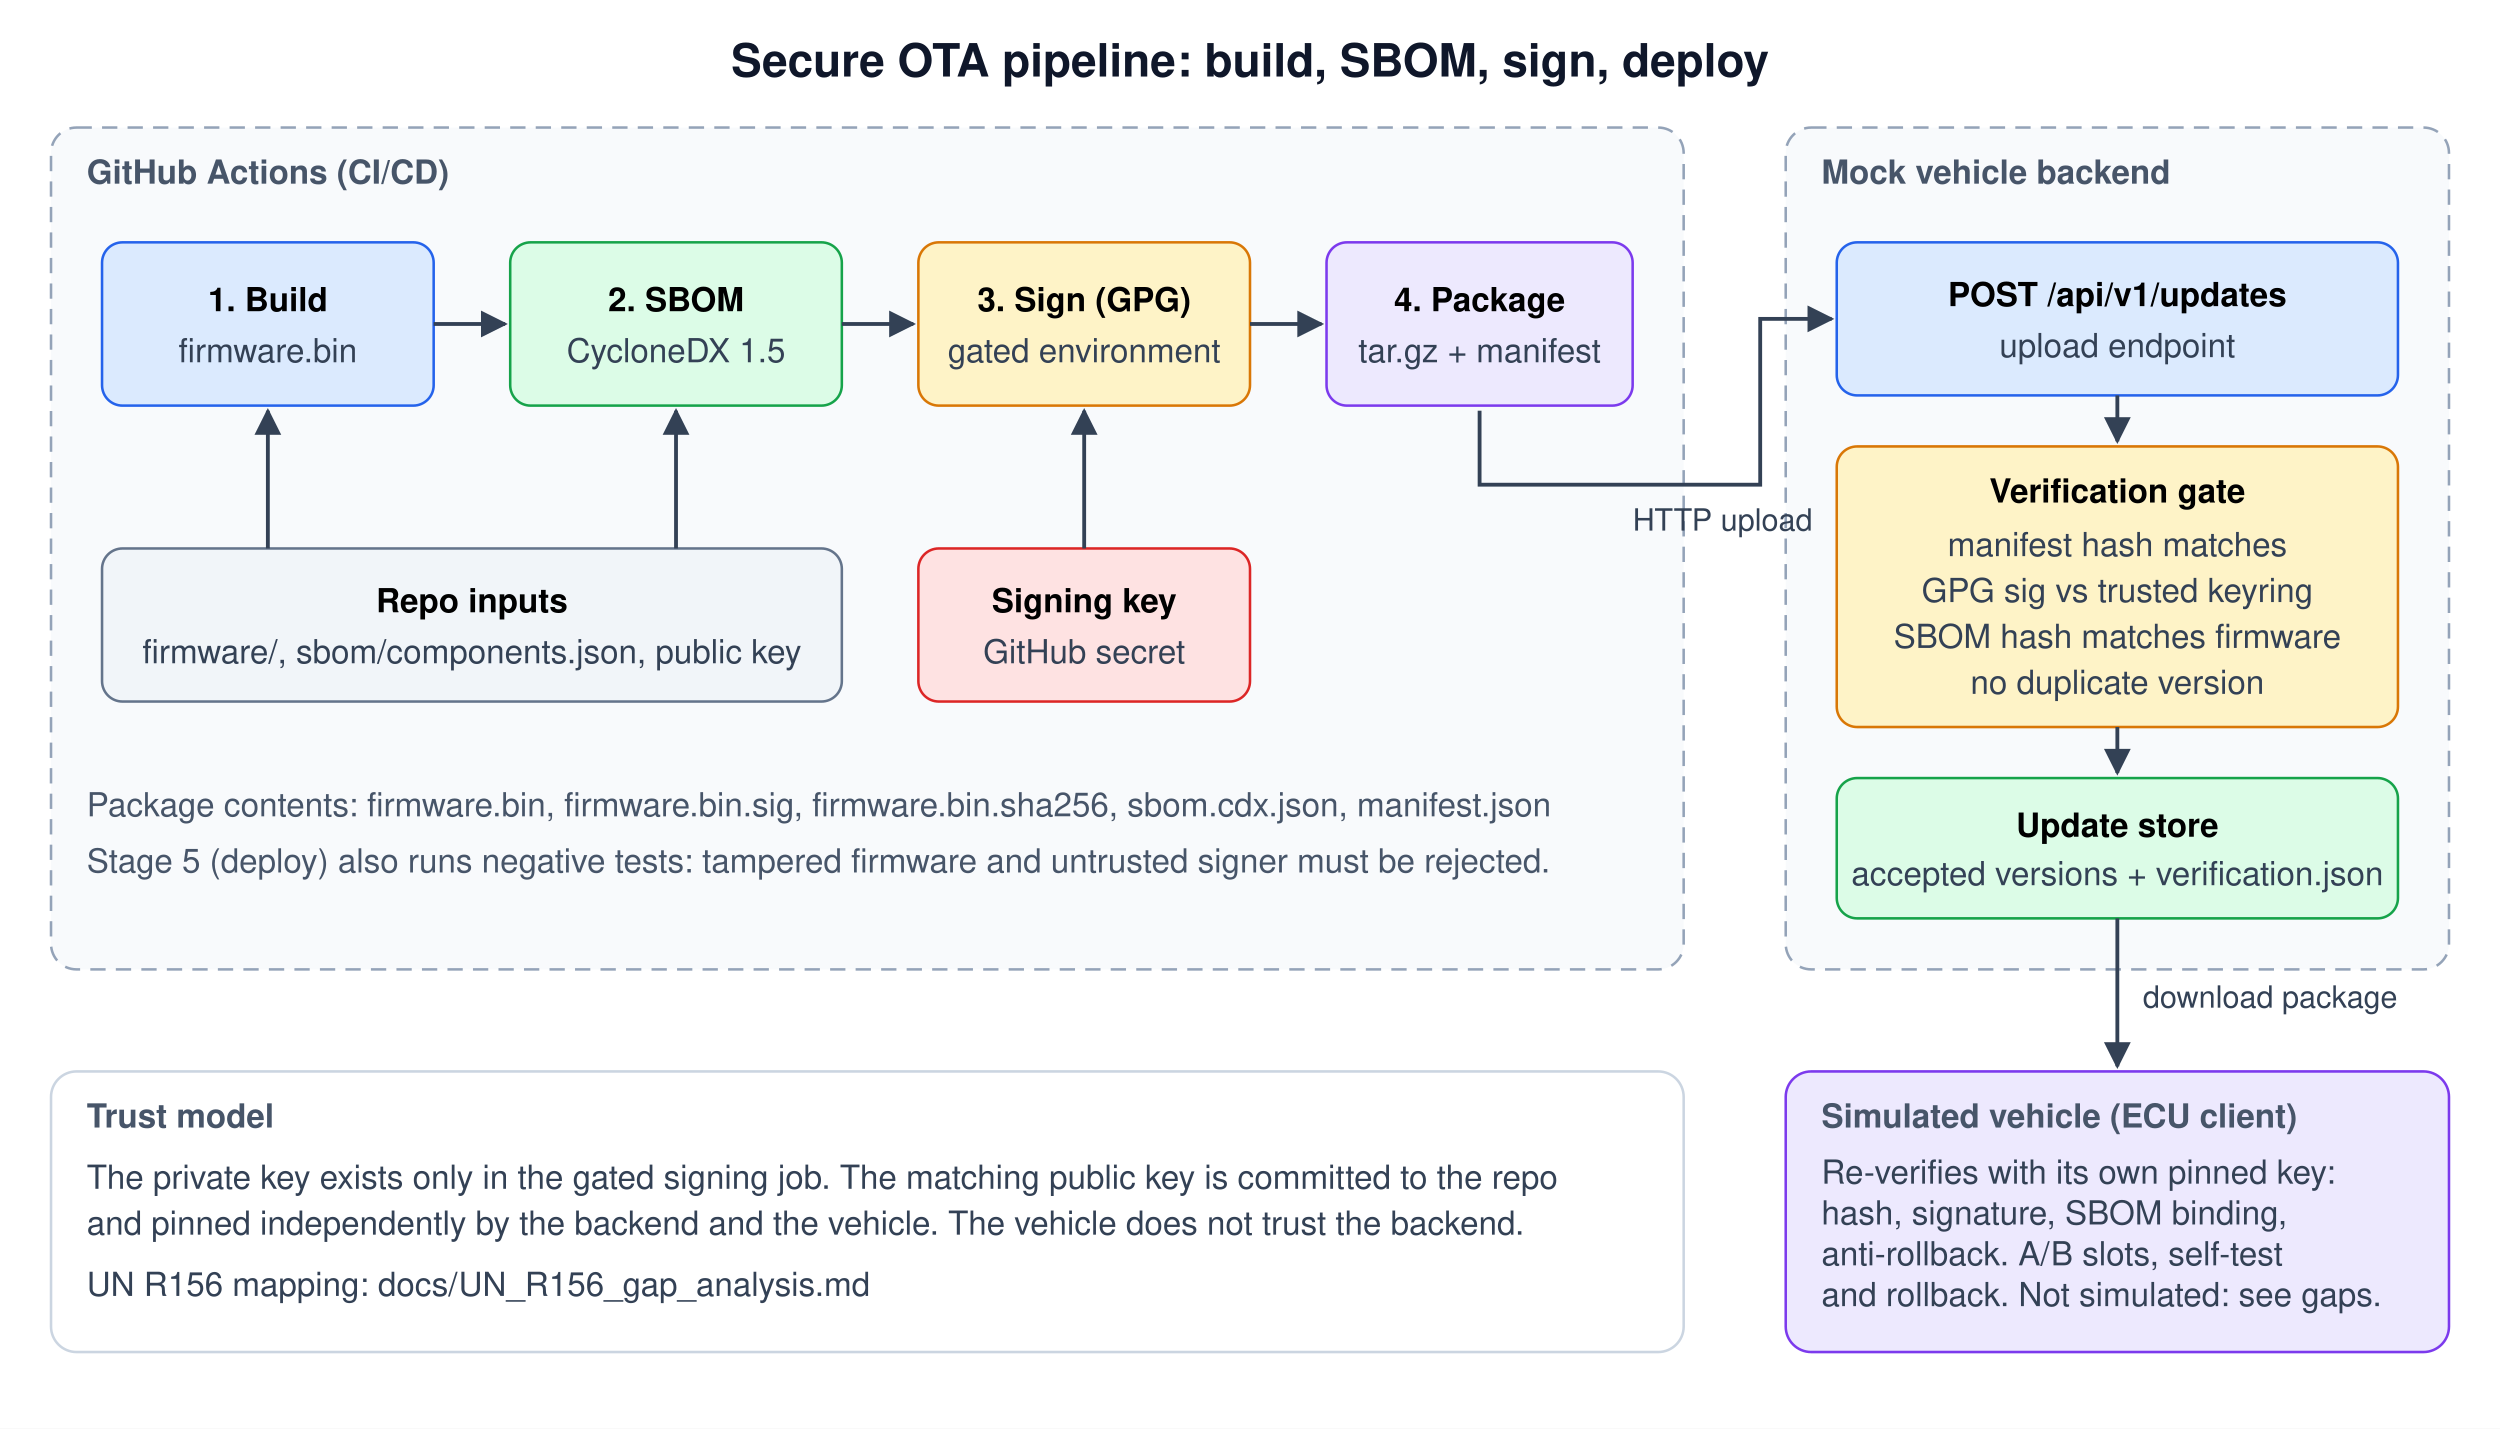
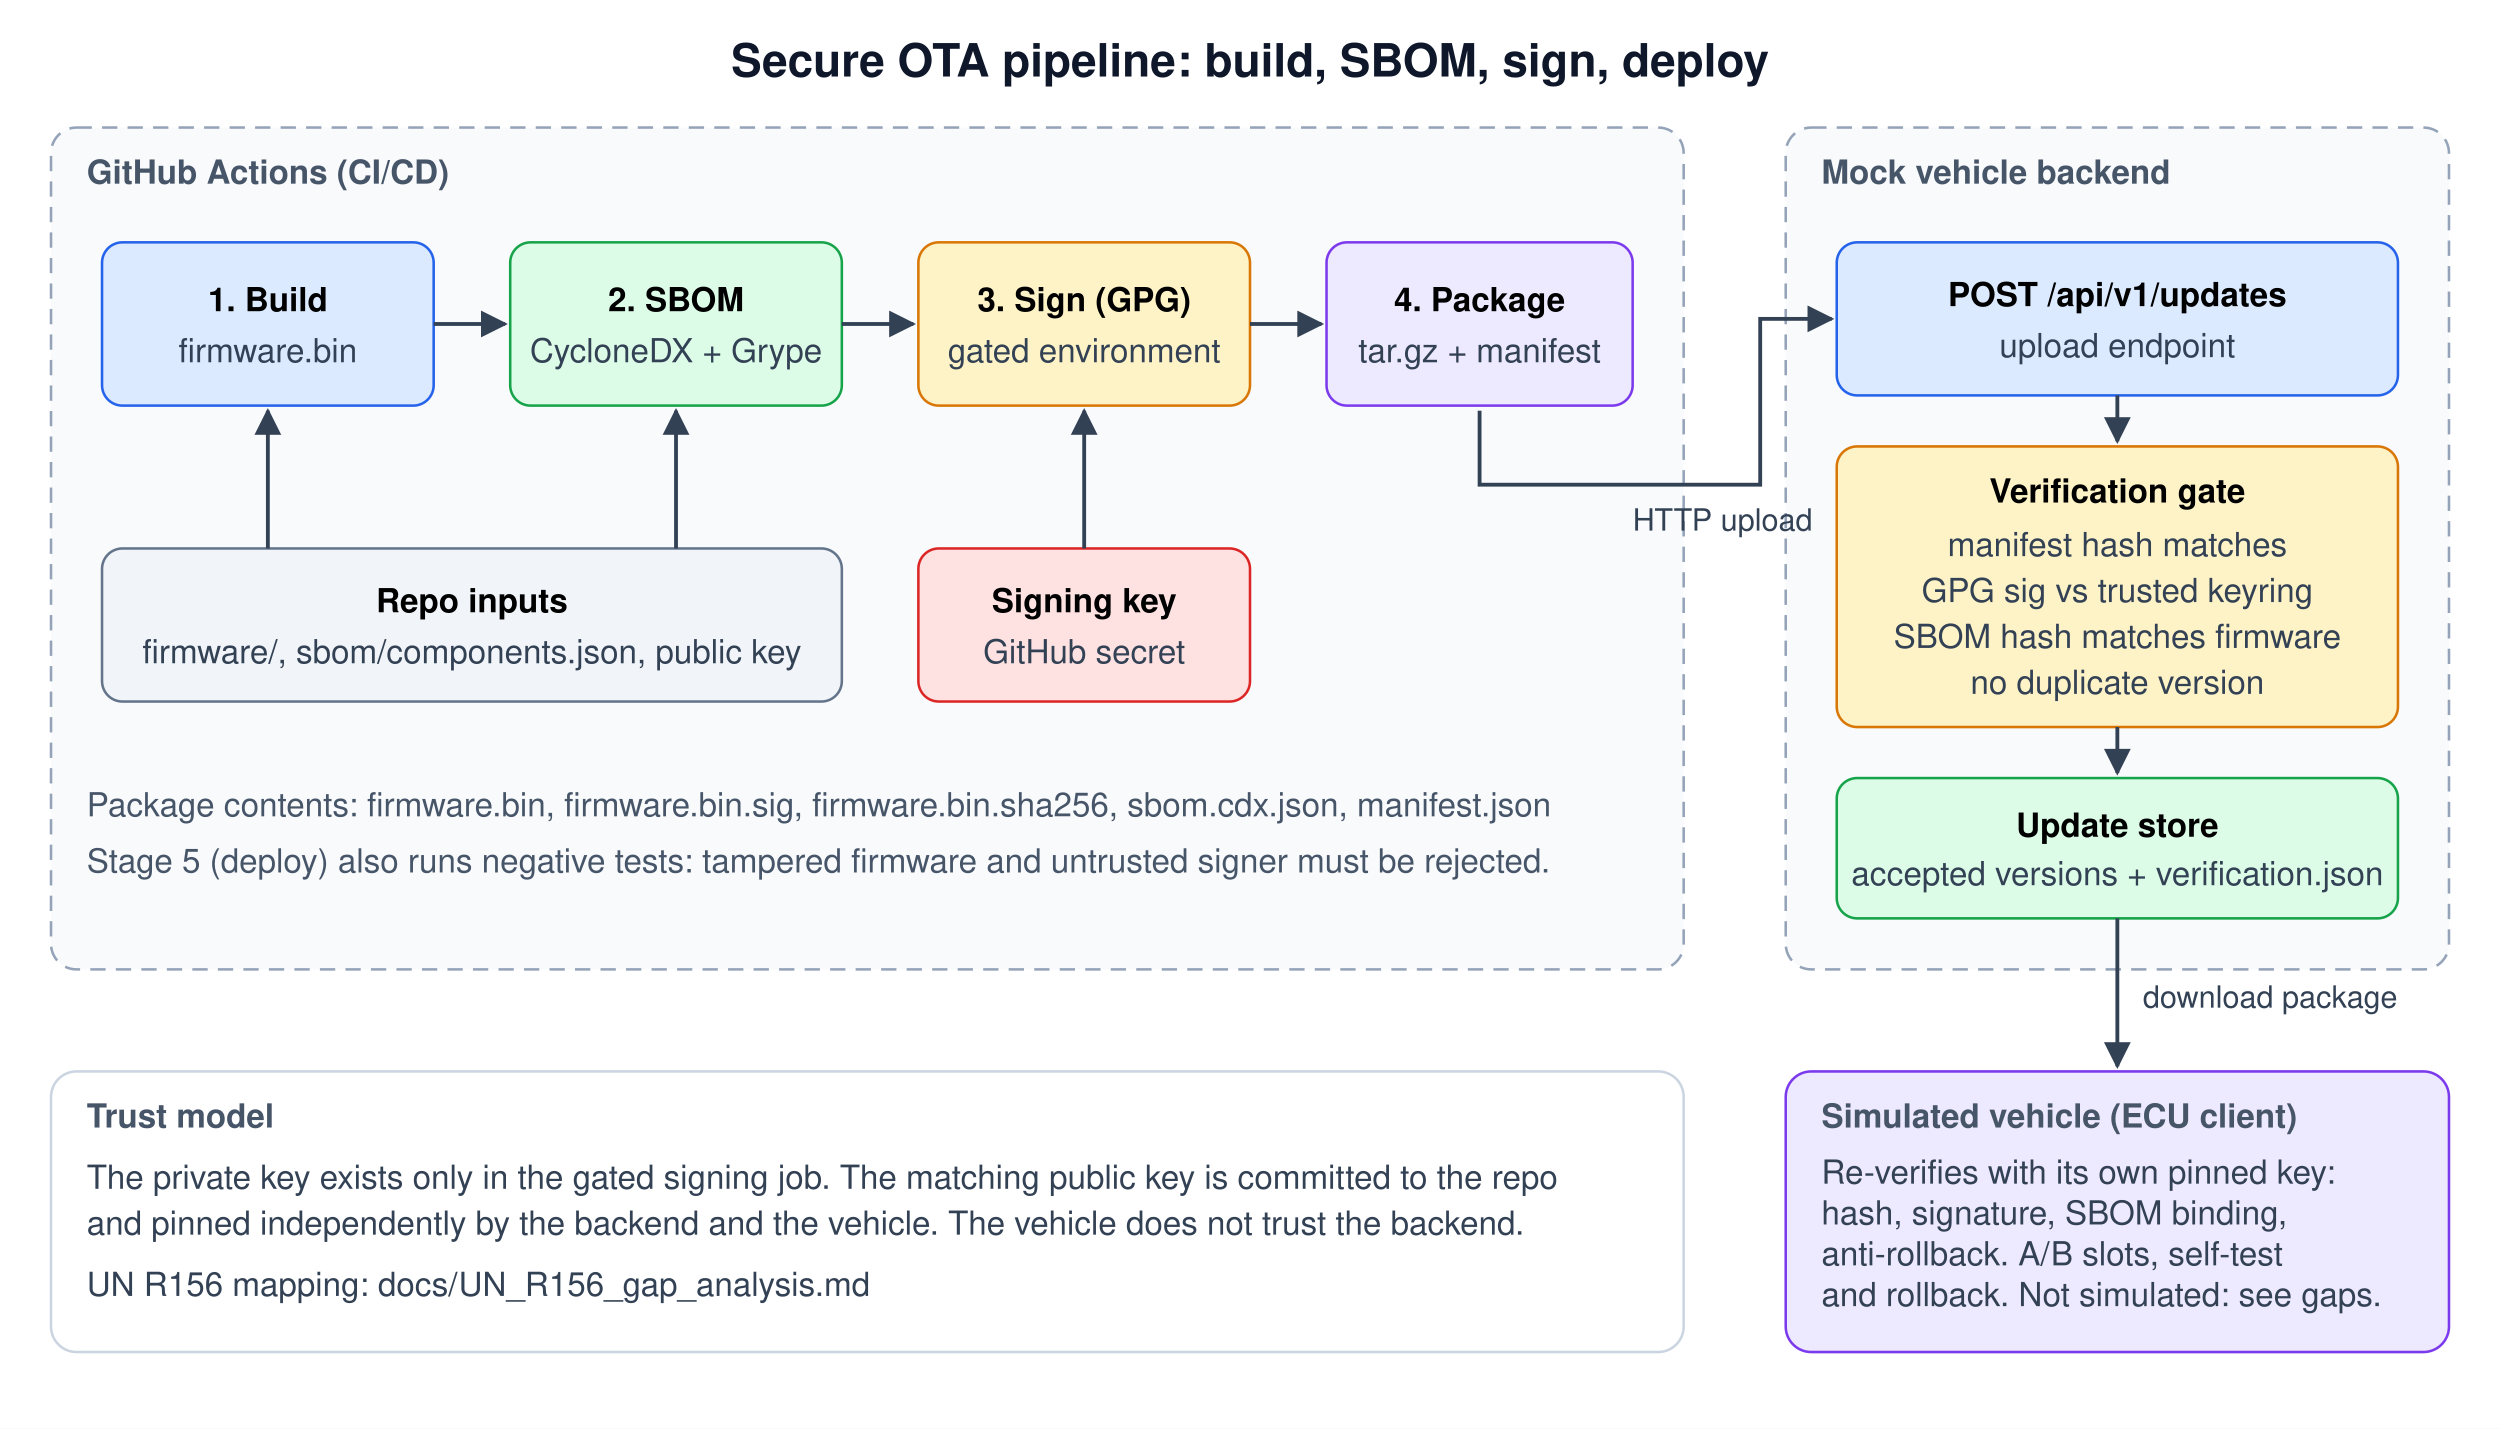
<svg xmlns="http://www.w3.org/2000/svg" viewBox="0 0 980 560" font-family="Helvetica, Arial, sans-serif" font-size="13">
  <defs>
    <marker id="arr" viewBox="0 0 10 10" refX="9" refY="5" markerWidth="7" markerHeight="7" orient="auto-start-reverse">
      <path d="M0,0 L10,5 L0,10 z" fill="#334155" />
    </marker>
  </defs>
  <rect width="980" height="560" fill="#ffffff" />
  <text x="490" y="30" text-anchor="middle" font-size="18" font-weight="bold" fill="#0f172a">Secure OTA pipeline: build, SBOM, sign, deploy</text>
  <rect x="20" y="50" width="640" height="330" rx="10" fill="#f8fafc" stroke="#94a3b8" stroke-dasharray="6 4" />
  <text x="34" y="72" font-weight="bold" fill="#475569">GitHub Actions (CI/CD)</text>
  <rect x="40" y="95" width="130" height="64" rx="8" fill="#dbeafe" stroke="#2563eb" />
  <text x="105" y="122" text-anchor="middle" font-weight="bold">1. Build</text>
  <text x="105" y="142" text-anchor="middle" fill="#334155">firmware.bin</text>
  <rect x="200" y="95" width="130" height="64" rx="8" fill="#dcfce7" stroke="#16a34a" />
  <text x="265" y="122" text-anchor="middle" font-weight="bold">2. SBOM</text>
-   <text x="265" y="142" text-anchor="middle" fill="#334155">CycloneDX 1.5</text>
+   <text x="265" y="142" text-anchor="middle" fill="#334155">CycloneDX + Grype</text>
  <rect x="360" y="95" width="130" height="64" rx="8" fill="#fef3c7" stroke="#d97706" />
  <text x="425" y="122" text-anchor="middle" font-weight="bold">3. Sign (GPG)</text>
  <text x="425" y="142" text-anchor="middle" fill="#334155">gated environment</text>
  <rect x="520" y="95" width="120" height="64" rx="8" fill="#ede9fe" stroke="#7c3aed" />
  <text x="580" y="122" text-anchor="middle" font-weight="bold">4. Package</text>
  <text x="580" y="142" text-anchor="middle" fill="#334155">tar.gz + manifest</text>
  <line x1="170" y1="127" x2="198" y2="127" stroke="#334155" stroke-width="1.5" marker-end="url(#arr)" />
  <line x1="330" y1="127" x2="358" y2="127" stroke="#334155" stroke-width="1.5" marker-end="url(#arr)" />
  <line x1="490" y1="127" x2="518" y2="127" stroke="#334155" stroke-width="1.5" marker-end="url(#arr)" />
  <rect x="360" y="215" width="130" height="60" rx="8" fill="#fee2e2" stroke="#dc2626" />
  <text x="425" y="240" text-anchor="middle" font-weight="bold">Signing key</text>
  <text x="425" y="260" text-anchor="middle" fill="#334155">GitHub secret</text>
  <line x1="425" y1="215" x2="425" y2="161" stroke="#334155" stroke-width="1.5" marker-end="url(#arr)" />
  <rect x="40" y="215" width="290" height="60" rx="8" fill="#f1f5f9" stroke="#64748b" />
  <text x="185" y="240" text-anchor="middle" font-weight="bold">Repo inputs</text>
  <text x="185" y="260" text-anchor="middle" fill="#334155">firmware/, sbom/components.json, public key</text>
  <line x1="105" y1="215" x2="105" y2="161" stroke="#334155" stroke-width="1.5" marker-end="url(#arr)" />
  <line x1="265" y1="215" x2="265" y2="161" stroke="#334155" stroke-width="1.5" marker-end="url(#arr)" />
  <text x="34" y="320" fill="#475569">Package contents: firmware.bin, firmware.bin.sig, firmware.bin.sha256, sbom.cdx.json, manifest.json</text>
  <text x="34" y="342" fill="#475569">Stage 5 (deploy) also runs negative tests: tampered firmware and untrusted signer must be rejected.</text>
  <rect x="700" y="50" width="260" height="330" rx="10" fill="#f8fafc" stroke="#94a3b8" stroke-dasharray="6 4" />
  <text x="714" y="72" font-weight="bold" fill="#475569">Mock vehicle backend</text>
  <rect x="720" y="95" width="220" height="60" rx="8" fill="#dbeafe" stroke="#2563eb" />
  <text x="830" y="120" text-anchor="middle" font-weight="bold">POST /api/v1/updates</text>
  <text x="830" y="140" text-anchor="middle" fill="#334155">upload endpoint</text>
  <rect x="720" y="175" width="220" height="110" rx="8" fill="#fef3c7" stroke="#d97706" />
  <text x="830" y="197" text-anchor="middle" font-weight="bold">Verification gate</text>
  <text x="830" y="218" text-anchor="middle" fill="#334155">manifest hash matches</text>
  <text x="830" y="236" text-anchor="middle" fill="#334155">GPG sig vs trusted keyring</text>
  <text x="830" y="254" text-anchor="middle" fill="#334155">SBOM hash matches firmware</text>
  <text x="830" y="272" text-anchor="middle" fill="#334155">no duplicate version</text>
  <rect x="720" y="305" width="220" height="55" rx="8" fill="#dcfce7" stroke="#16a34a" />
  <text x="830" y="328" text-anchor="middle" font-weight="bold">Update store</text>
  <text x="830" y="347" text-anchor="middle" fill="#334155">accepted versions + verification.json</text>
  <line x1="830" y1="155" x2="830" y2="173" stroke="#334155" stroke-width="1.5" marker-end="url(#arr)" />
  <line x1="830" y1="285" x2="830" y2="303" stroke="#334155" stroke-width="1.5" marker-end="url(#arr)" />
  <path d="M580 161 L580 190 L690 190 L690 125 L718 125" fill="none" stroke="#334155" stroke-width="1.5" marker-end="url(#arr)" />
  <text x="640" y="208" fill="#334155" font-size="12">HTTP upload</text>
  <rect x="700" y="420" width="260" height="110" rx="10" fill="#ede9fe" stroke="#7c3aed" />
  <text x="714" y="442" font-weight="bold" fill="#475569">Simulated vehicle (ECU client)</text>
  <text x="714" y="464" fill="#334155">Re-verifies with its own pinned key:</text>
  <text x="714" y="480" fill="#334155">hash, signature, SBOM binding,</text>
  <text x="714" y="496" fill="#334155">anti-rollback. A/B slots, self-test</text>
  <text x="714" y="512" fill="#334155">and rollback. Not simulated: see gaps.</text>
  <line x1="830" y1="360" x2="830" y2="418" stroke="#334155" stroke-width="1.5" marker-end="url(#arr)" />
  <text x="840" y="395" fill="#334155" font-size="12">download package</text>
  <rect x="20" y="420" width="640" height="110" rx="10" fill="#ffffff" stroke="#cbd5e1" />
  <text x="34" y="442" font-weight="bold" fill="#475569">Trust model</text>
  <text x="34" y="466" fill="#334155">The private key exists only in the gated signing job. The matching public key is committed to the repo</text>
  <text x="34" y="484" fill="#334155">and pinned independently by the backend and the vehicle. The vehicle does not trust the backend.</text>
  <text x="34" y="508" fill="#334155">UN R156 mapping: docs/UN_R156_gap_analysis.md</text>
</svg>
